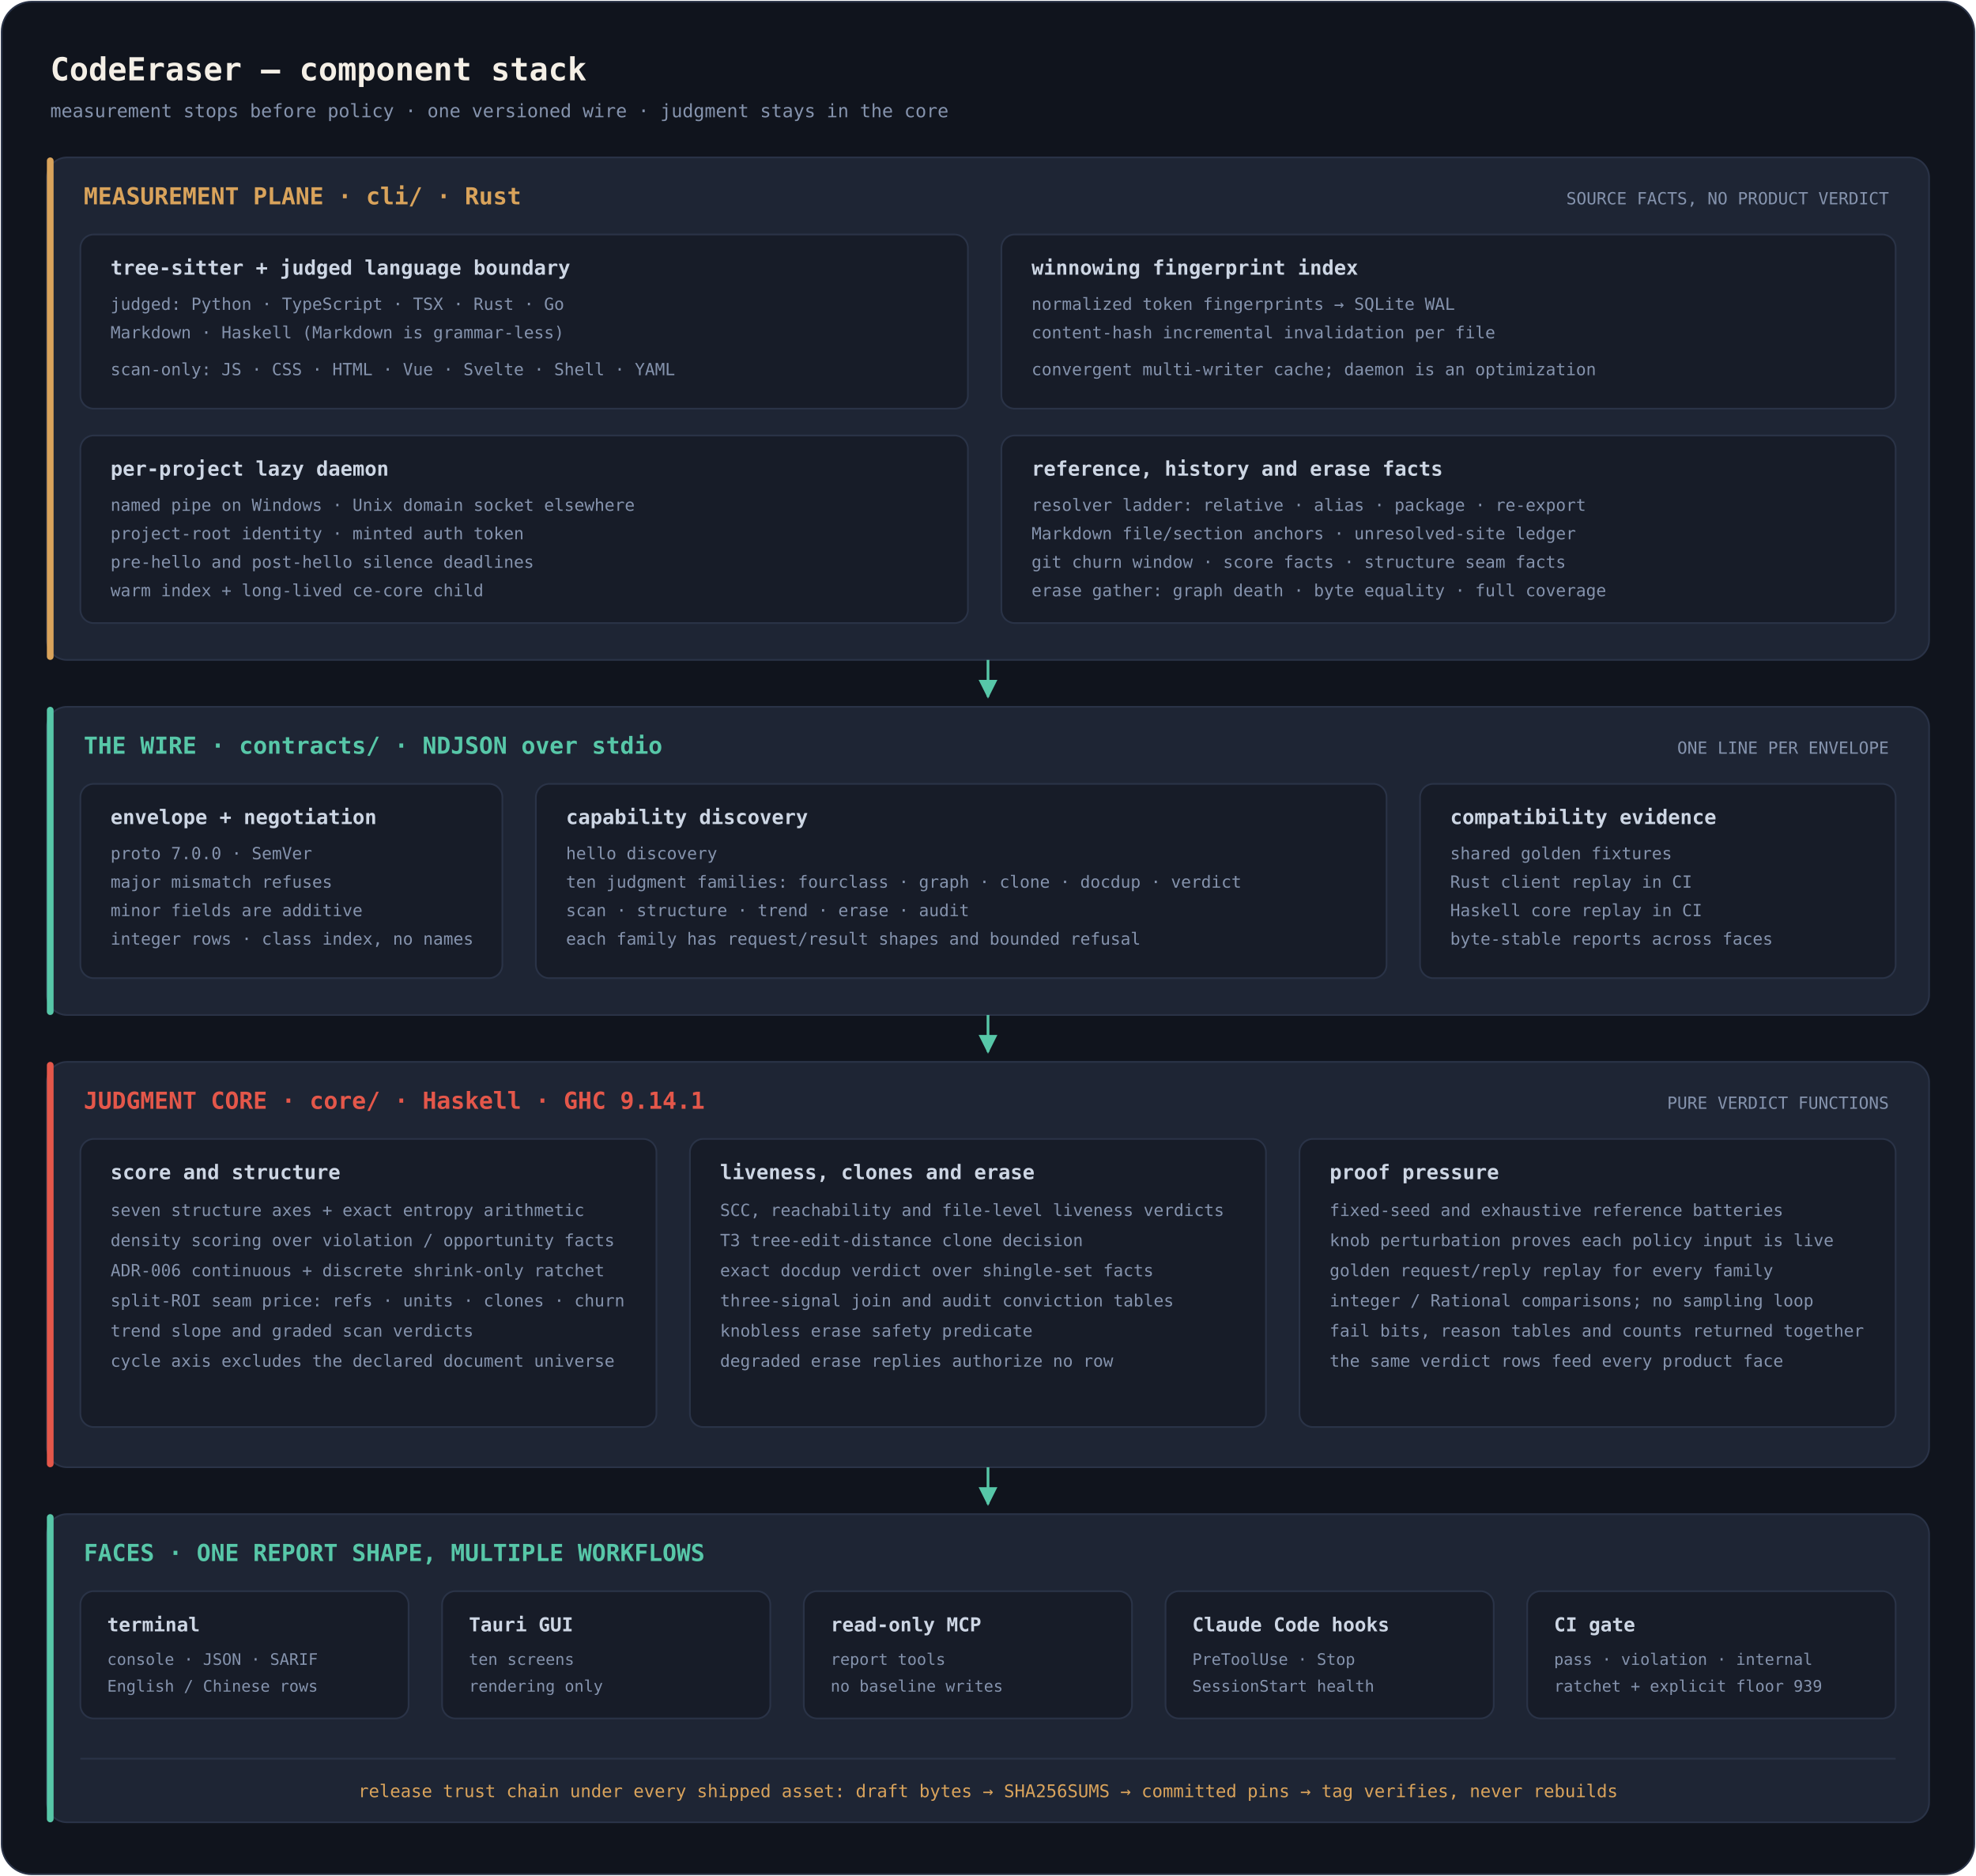
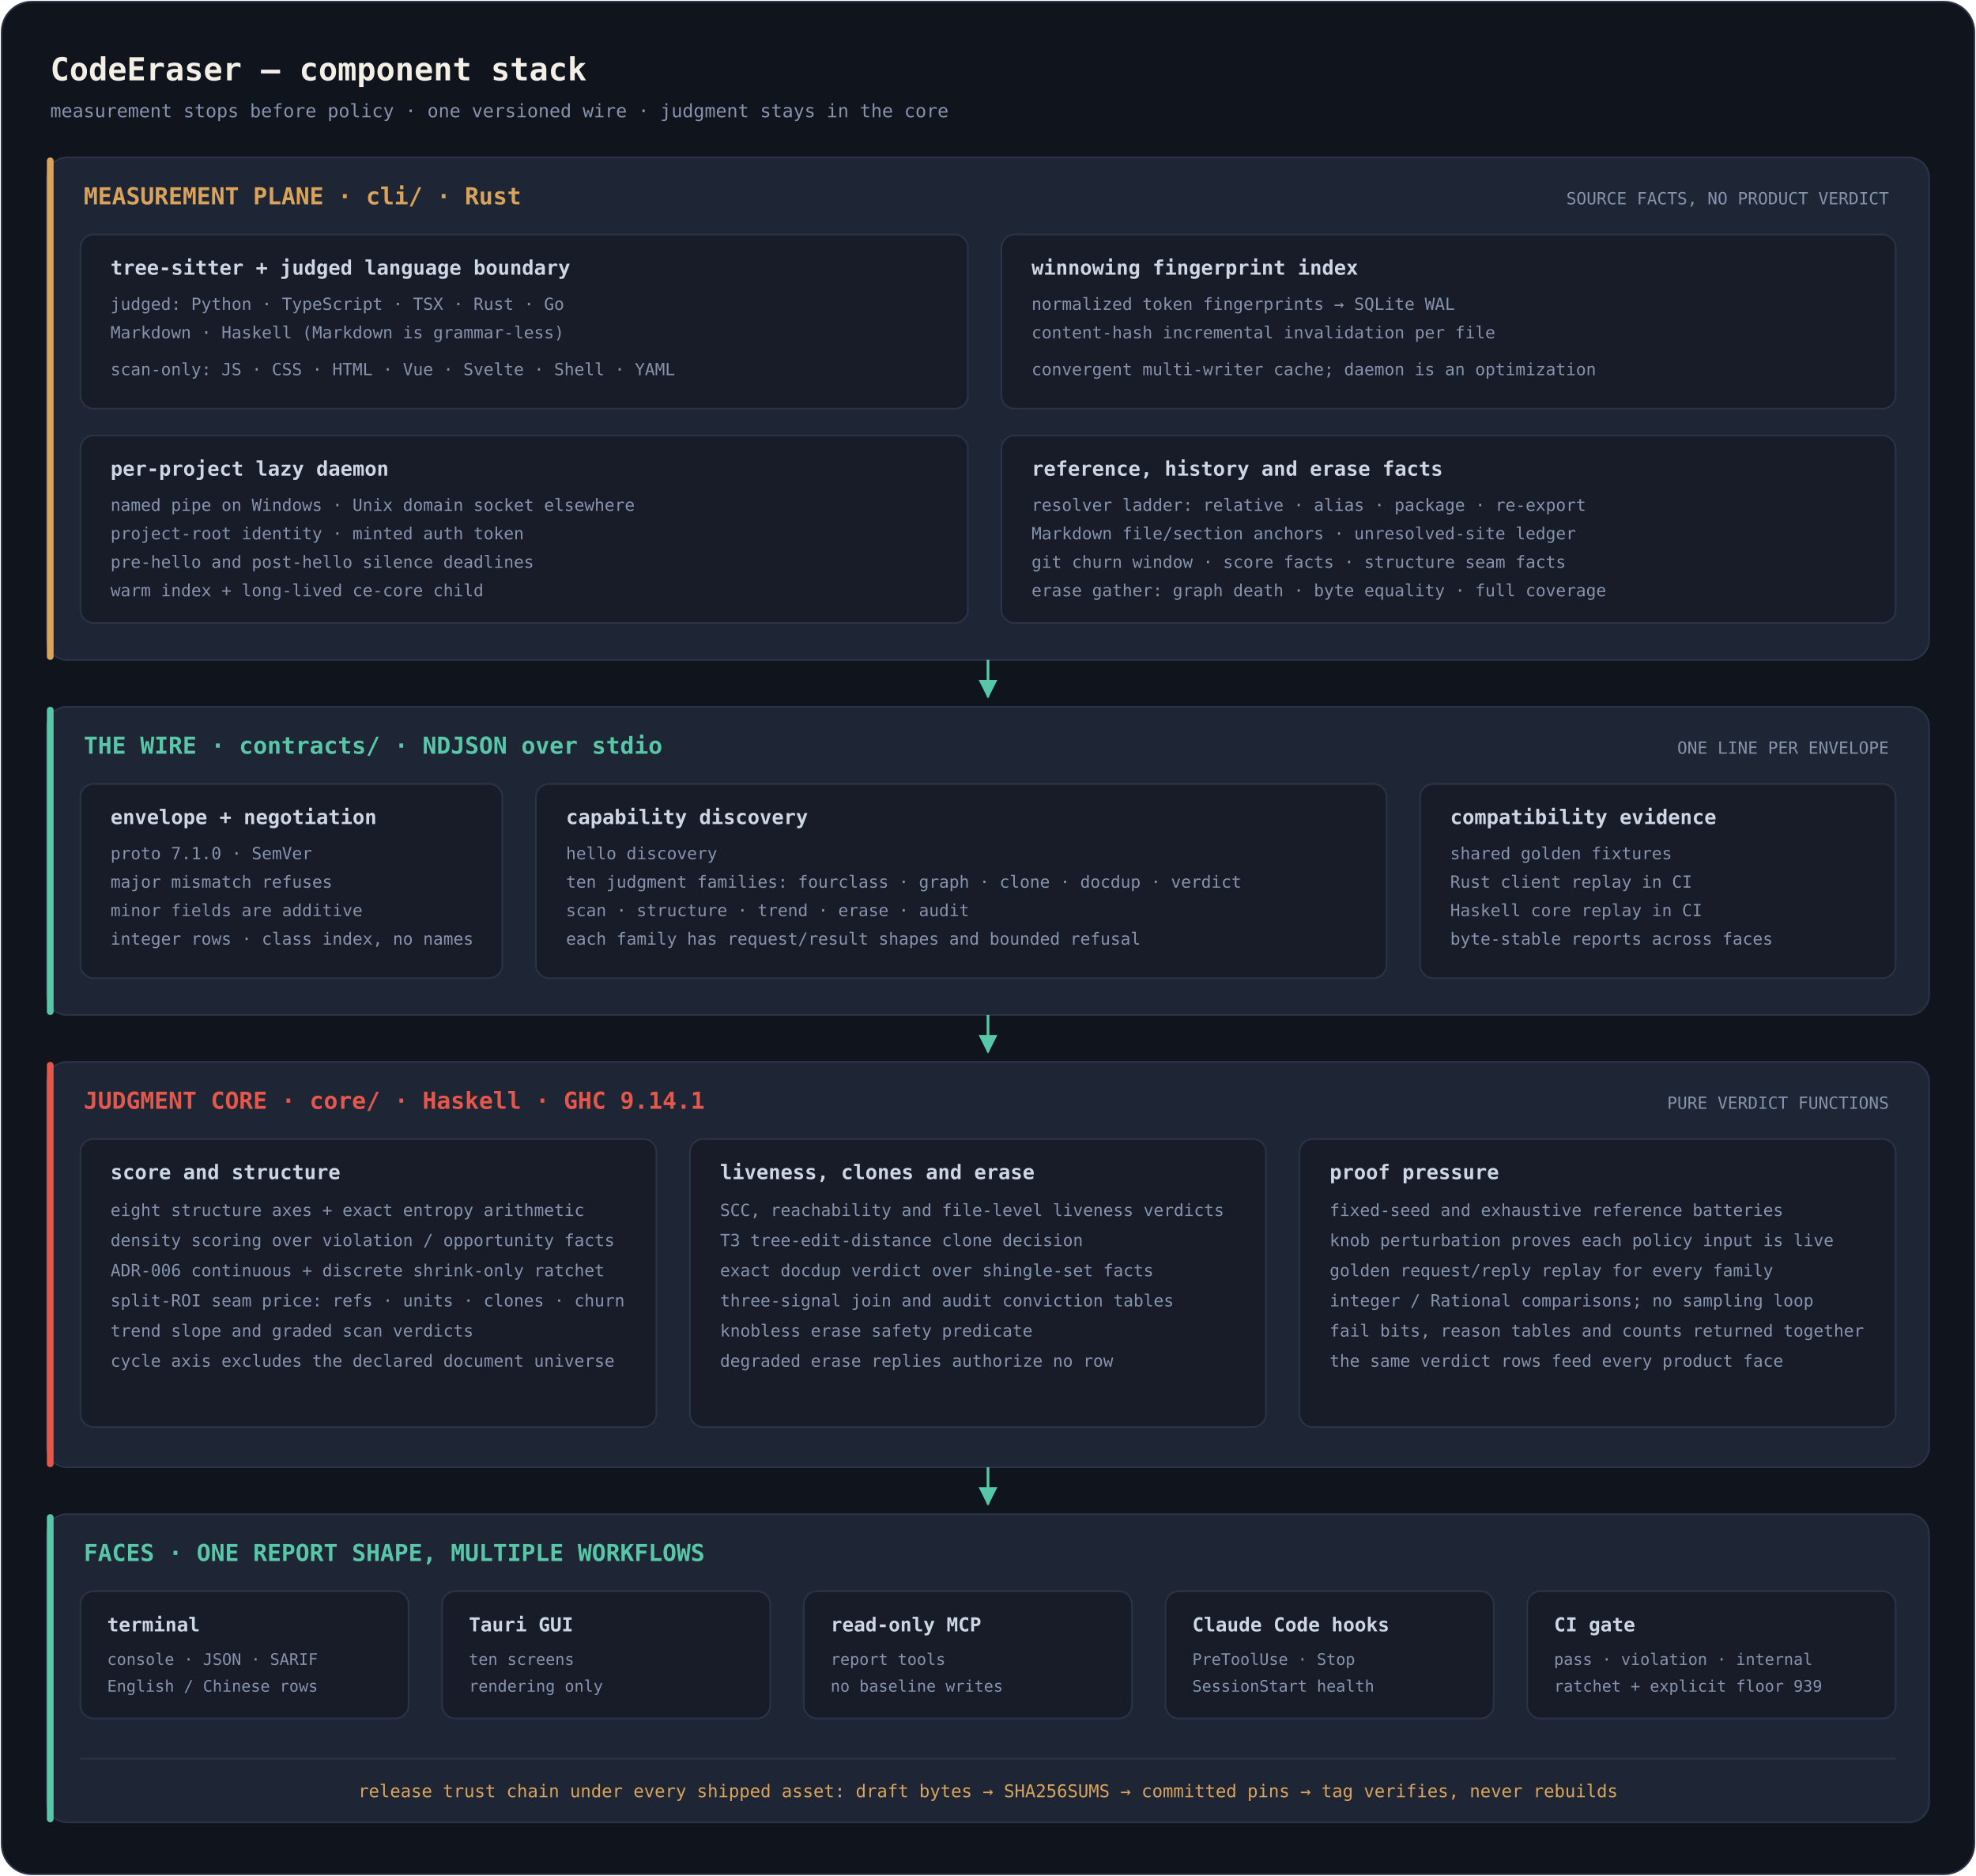
<svg xmlns="http://www.w3.org/2000/svg" viewBox="0 0 1180 1120" role="img" aria-label="CodeEraser stack: Rust measurement, an NDJSON wire, Haskell judgment, product faces, and the release pin chain">
  <defs>
    <marker id="arrow" viewBox="0 0 10 10" refX="9" refY="5" markerWidth="7" markerHeight="7" orient="auto">
      <path d="M0 0 L10 5 L0 10 z" fill="#57c7a8" />
    </marker>
  </defs>
  <rect x="1" y="1" width="1178" height="1118" rx="18" fill="#10141d" stroke="#2a3347" />
  <g font-family="ui-monospace, 'Cascadia Mono', Consolas, 'SF Mono', monospace">
    <text x="30" y="48" font-size="19" font-weight="600" fill="#f4efe6">CodeEraser — component stack</text>
    <text x="30" y="70" font-size="11" fill="#8593ad">measurement stops before policy · one versioned wire · judgment stays in the core</text>
    <g>
      <rect x="28" y="94" width="1124" height="300" rx="12" fill="#1e2534" stroke="#2a3347" />
      <rect x="28" y="94" width="4" height="300" rx="2" fill="#d9a35b" />
      <text x="50" y="122" font-size="14" font-weight="600" fill="#d9a35b">MEASUREMENT PLANE · cli/ · Rust</text>
      <text x="1128" y="122" font-size="10" text-anchor="end" fill="#8593ad">SOURCE FACTS, NO PRODUCT VERDICT</text>
      <g fill="#171c28" stroke="#2a3347">
        <rect x="48" y="140" width="530" height="104" rx="8" />
        <rect x="598" y="140" width="534" height="104" rx="8" />
        <rect x="48" y="260" width="530" height="112" rx="8" />
        <rect x="598" y="260" width="534" height="112" rx="8" />
      </g>
      <g font-size="12" font-weight="600" fill="#cdd6e4">
        <text x="66" y="164">tree-sitter + judged language boundary</text>
        <text x="616" y="164">winnowing fingerprint index</text>
        <text x="66" y="284">per-project lazy daemon</text>
        <text x="616" y="284">reference, history and erase facts</text>
      </g>
      <g font-size="10" fill="#8593ad">
        <text x="66" y="185">judged: Python · TypeScript · TSX · Rust · Go</text>
        <text x="66" y="202">Markdown · Haskell (Markdown is grammar-less)</text>
        <text x="66" y="224">scan-only: JS · CSS · HTML · Vue · Svelte · Shell · YAML</text>
        <text x="616" y="185">normalized token fingerprints → SQLite WAL</text>
        <text x="616" y="202">content-hash incremental invalidation per file</text>
        <text x="616" y="224">convergent multi-writer cache; daemon is an optimization</text>
        <text x="66" y="305">named pipe on Windows · Unix domain socket elsewhere</text>
        <text x="66" y="322">project-root identity · minted auth token</text>
        <text x="66" y="339">pre-hello and post-hello silence deadlines</text>
        <text x="66" y="356">warm index + long-lived ce-core child</text>
        <text x="616" y="305">resolver ladder: relative · alias · package · re-export</text>
        <text x="616" y="322">Markdown file/section anchors · unresolved-site ledger</text>
        <text x="616" y="339">git churn window · score facts · structure seam facts</text>
        <text x="616" y="356">erase gather: graph death · byte equality · full coverage</text>
      </g>
    </g>
    <path d="M590 394 V416" stroke="#57c7a8" stroke-width="1.6" marker-end="url(#arrow)" />
    <g>
      <rect x="28" y="422" width="1124" height="184" rx="12" fill="#1e2534" stroke="#2a3347" />
      <rect x="28" y="422" width="4" height="184" rx="2" fill="#57c7a8" />
      <text x="50" y="450" font-size="14" font-weight="600" fill="#57c7a8">THE WIRE · contracts/ · NDJSON over stdio</text>
      <text x="1128" y="450" font-size="10" text-anchor="end" fill="#8593ad">ONE LINE PER ENVELOPE</text>
      <g fill="#171c28" stroke="#2a3347">
        <rect x="48" y="468" width="252" height="116" rx="8" />
        <rect x="320" y="468" width="508" height="116" rx="8" />
        <rect x="848" y="468" width="284" height="116" rx="8" />
      </g>
      <g font-size="12" font-weight="600" fill="#cdd6e4">
        <text x="66" y="492">envelope + negotiation</text>
        <text x="338" y="492">capability discovery</text>
        <text x="866" y="492">compatibility evidence</text>
      </g>
      <g font-size="10" fill="#8593ad">
-         <text x="66" y="513">proto 7.0.0 · SemVer</text>
+         <text x="66" y="513">proto 7.1.0 · SemVer</text>
        <text x="66" y="530">major mismatch refuses</text>
        <text x="66" y="547">minor fields are additive</text>
        <text x="66" y="564">integer rows · class index, no names</text>
        <text x="338" y="513">hello discovery</text>
        <text x="338" y="530">ten judgment families: fourclass · graph · clone · docdup · verdict</text>
        <text x="338" y="547">scan · structure · trend · erase · audit</text>
        <text x="338" y="564">each family has request/result shapes and bounded refusal</text>
        <text x="866" y="513">shared golden fixtures</text>
        <text x="866" y="530">Rust client replay in CI</text>
        <text x="866" y="547">Haskell core replay in CI</text>
        <text x="866" y="564">byte-stable reports across faces</text>
      </g>
    </g>
    <path d="M590 606 V628" stroke="#57c7a8" stroke-width="1.6" marker-end="url(#arrow)" />
    <g>
      <rect x="28" y="634" width="1124" height="242" rx="12" fill="#1e2534" stroke="#2a3347" />
      <rect x="28" y="634" width="4" height="242" rx="2" fill="#e4574a" />
      <text x="50" y="662" font-size="14" font-weight="600" fill="#e4574a">JUDGMENT CORE · core/ · Haskell · GHC 9.14.1</text>
      <text x="1128" y="662" font-size="10" text-anchor="end" fill="#8593ad">PURE VERDICT FUNCTIONS</text>
      <g fill="#171c28" stroke="#2a3347">
        <rect x="48" y="680" width="344" height="172" rx="8" />
        <rect x="412" y="680" width="344" height="172" rx="8" />
        <rect x="776" y="680" width="356" height="172" rx="8" />
      </g>
      <g font-size="12" font-weight="600" fill="#cdd6e4">
        <text x="66" y="704">score and structure</text>
        <text x="430" y="704">liveness, clones and erase</text>
        <text x="794" y="704">proof pressure</text>
      </g>
      <g font-size="10" fill="#8593ad">
-         <text x="66" y="726">seven structure axes + exact entropy arithmetic</text>
+         <text x="66" y="726">eight structure axes + exact entropy arithmetic</text>
        <text x="66" y="744">density scoring over violation / opportunity facts</text>
        <text x="66" y="762">ADR-006 continuous + discrete shrink-only ratchet</text>
        <text x="66" y="780">split-ROI seam price: refs · units · clones · churn</text>
        <text x="66" y="798">trend slope and graded scan verdicts</text>
        <text x="66" y="816">cycle axis excludes the declared document universe</text>
        <text x="430" y="726">SCC, reachability and file-level liveness verdicts</text>
        <text x="430" y="744">T3 tree-edit-distance clone decision</text>
        <text x="430" y="762">exact docdup verdict over shingle-set facts</text>
        <text x="430" y="780">three-signal join and audit conviction tables</text>
        <text x="430" y="798">knobless erase safety predicate</text>
        <text x="430" y="816">degraded erase replies authorize no row</text>
        <text x="794" y="726">fixed-seed and exhaustive reference batteries</text>
        <text x="794" y="744">knob perturbation proves each policy input is live</text>
        <text x="794" y="762">golden request/reply replay for every family</text>
        <text x="794" y="780">integer / Rational comparisons; no sampling loop</text>
        <text x="794" y="798">fail bits, reason tables and counts returned together</text>
        <text x="794" y="816">the same verdict rows feed every product face</text>
      </g>
    </g>
    <path d="M590 876 V898" stroke="#57c7a8" stroke-width="1.6" marker-end="url(#arrow)" />
    <g>
      <rect x="28" y="904" width="1124" height="184" rx="12" fill="#1e2534" stroke="#2a3347" />
      <rect x="28" y="904" width="4" height="184" rx="2" fill="#57c7a8" />
      <text x="50" y="932" font-size="14" font-weight="600" fill="#57c7a8">FACES · ONE REPORT SHAPE, MULTIPLE WORKFLOWS</text>
      <g fill="#171c28" stroke="#2a3347">
        <rect x="48" y="950" width="196" height="76" rx="8" />
        <rect x="264" y="950" width="196" height="76" rx="8" />
        <rect x="480" y="950" width="196" height="76" rx="8" />
        <rect x="696" y="950" width="196" height="76" rx="8" />
        <rect x="912" y="950" width="220" height="76" rx="8" />
      </g>
      <g font-size="11.5" font-weight="600" fill="#cdd6e4">
        <text x="64" y="974">terminal</text>
        <text x="280" y="974">Tauri GUI</text>
        <text x="496" y="974">read-only MCP</text>
        <text x="712" y="974">Claude Code hooks</text>
        <text x="928" y="974">CI gate</text>
      </g>
      <g font-size="9.5" fill="#8593ad">
        <text x="64" y="994">console · JSON · SARIF</text>
        <text x="64" y="1010">English / Chinese rows</text>
        <text x="280" y="994">ten screens</text>
        <text x="280" y="1010">rendering only</text>
        <text x="496" y="994">report tools</text>
        <text x="496" y="1010">no baseline writes</text>
        <text x="712" y="994">PreToolUse · Stop</text>
        <text x="712" y="1010">SessionStart health</text>
        <text x="928" y="994">pass · violation · internal</text>
        <text x="928" y="1010">ratchet + explicit floor 939</text>
      </g>
      <line x1="48" y1="1050" x2="1132" y2="1050" stroke="#2a3347" />
      <text x="590" y="1073" text-anchor="middle" font-size="10.5" fill="#d9a35b">release trust chain under every shipped asset: draft bytes → SHA256SUMS → committed pins → tag verifies, never rebuilds</text>
    </g>
  </g>
</svg>
